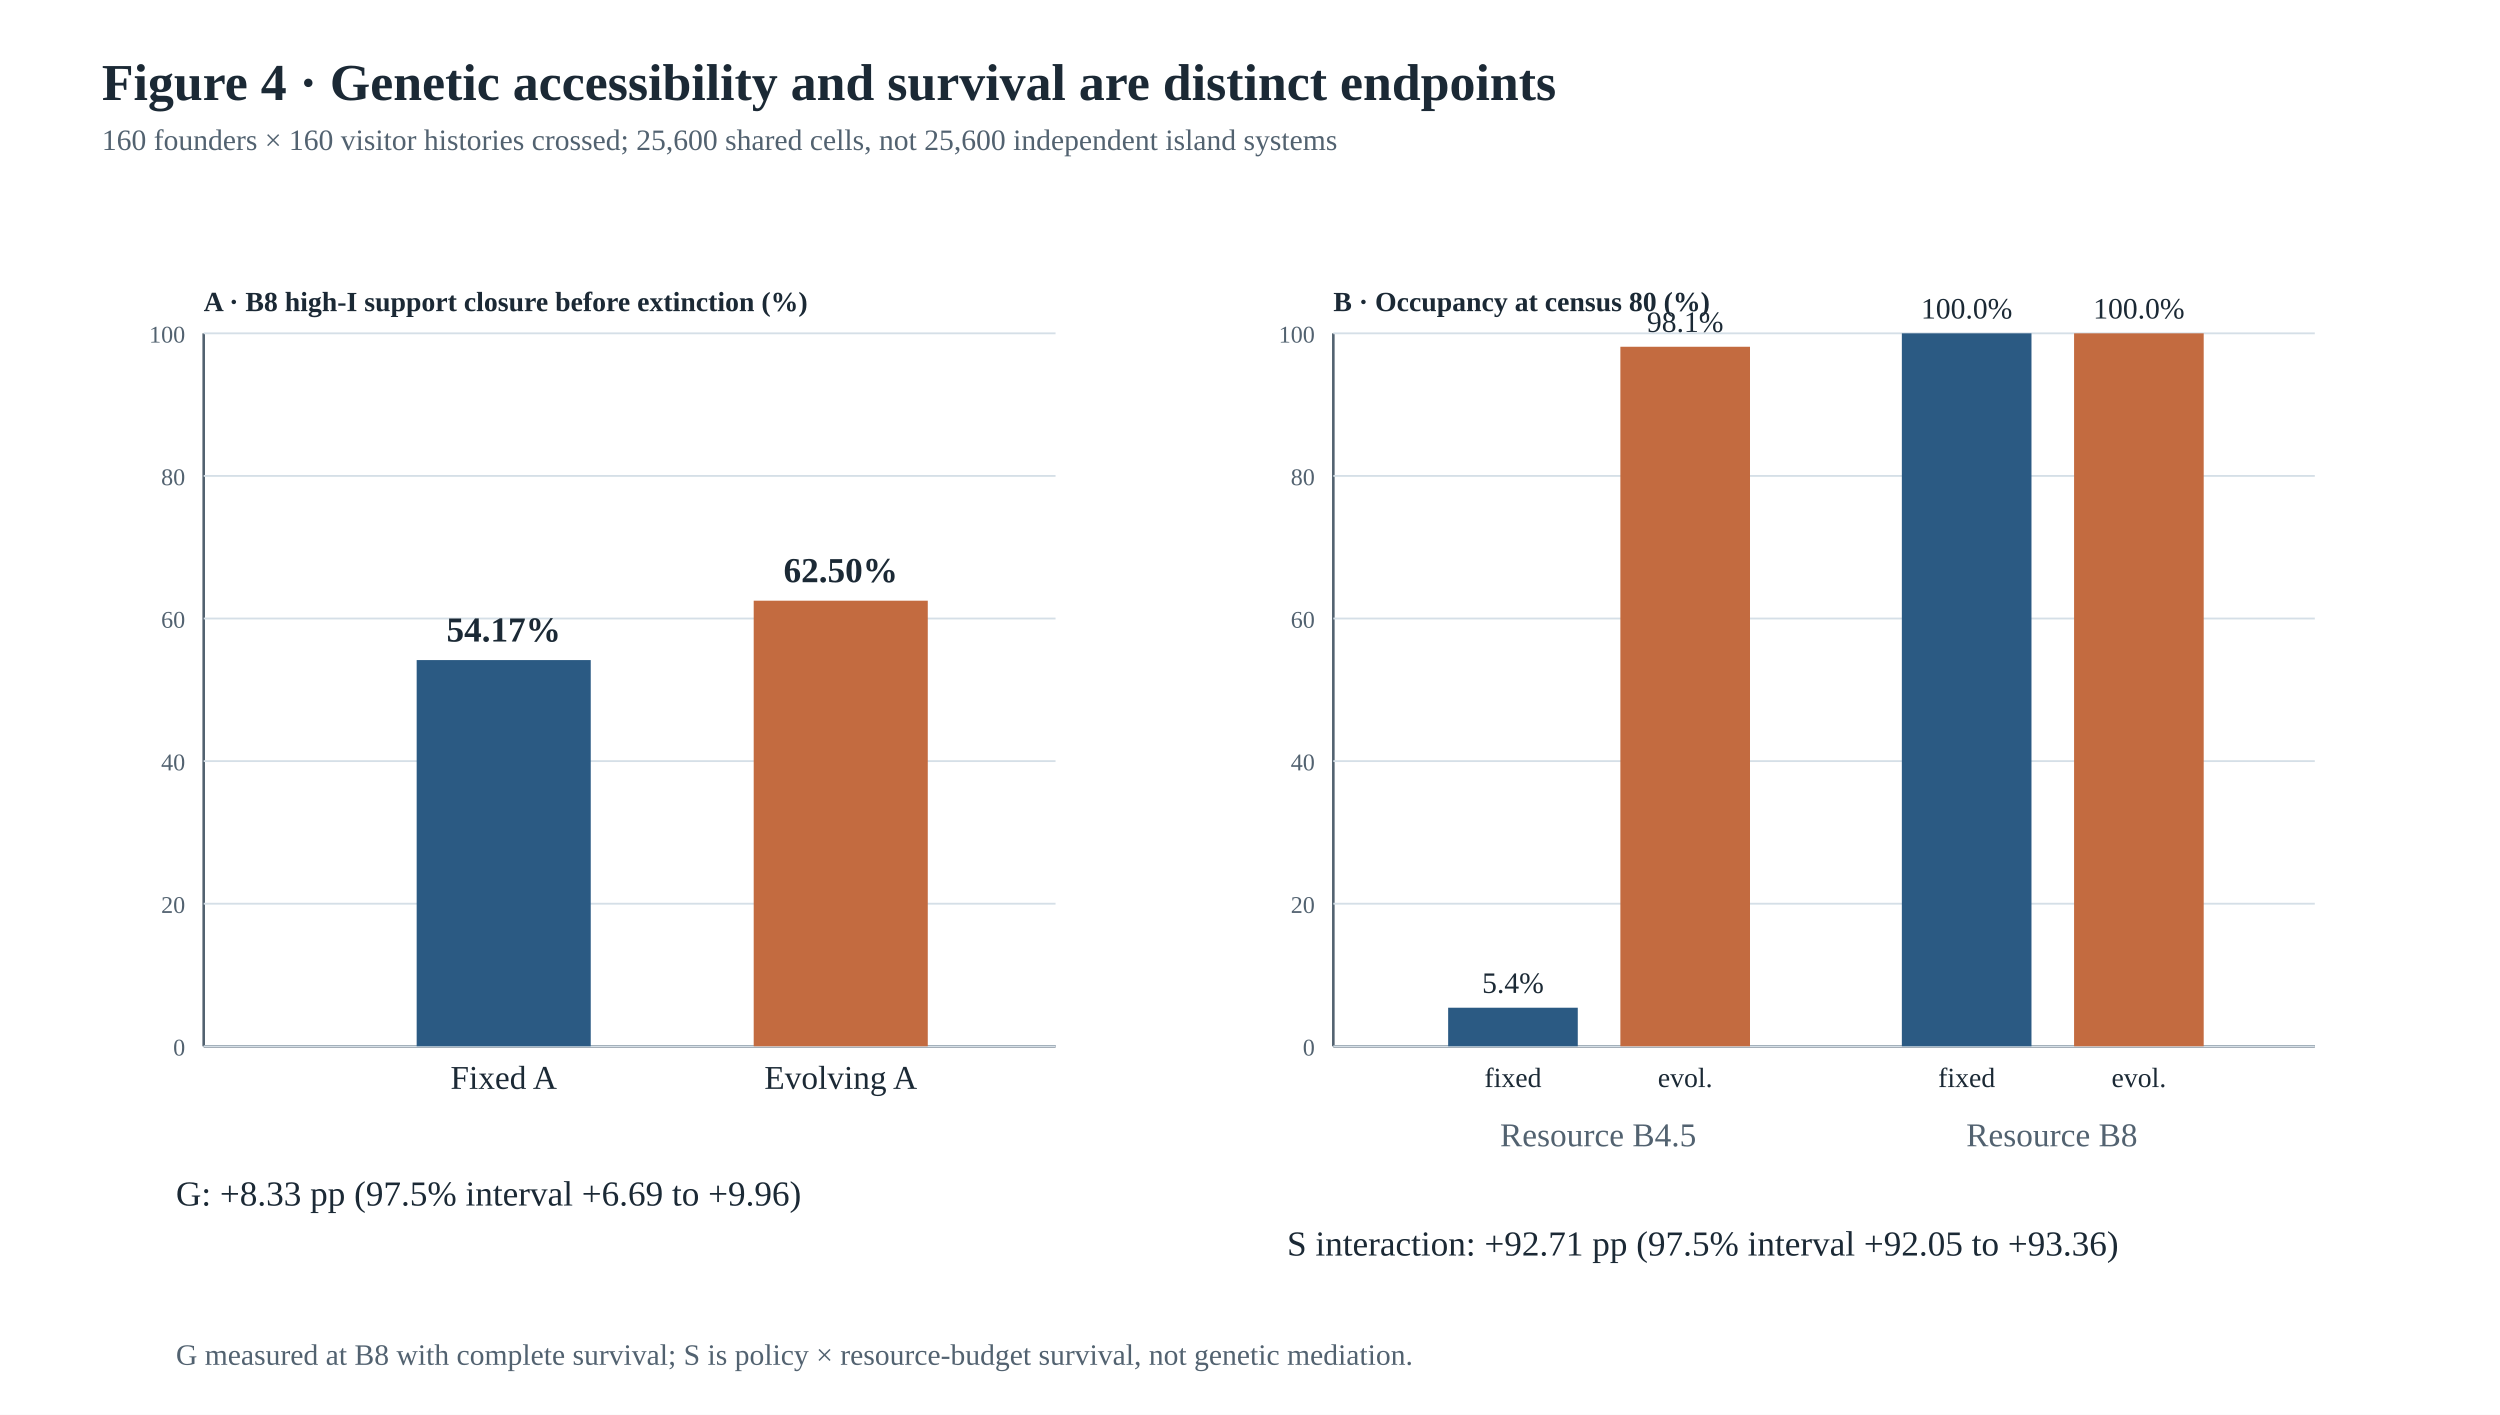
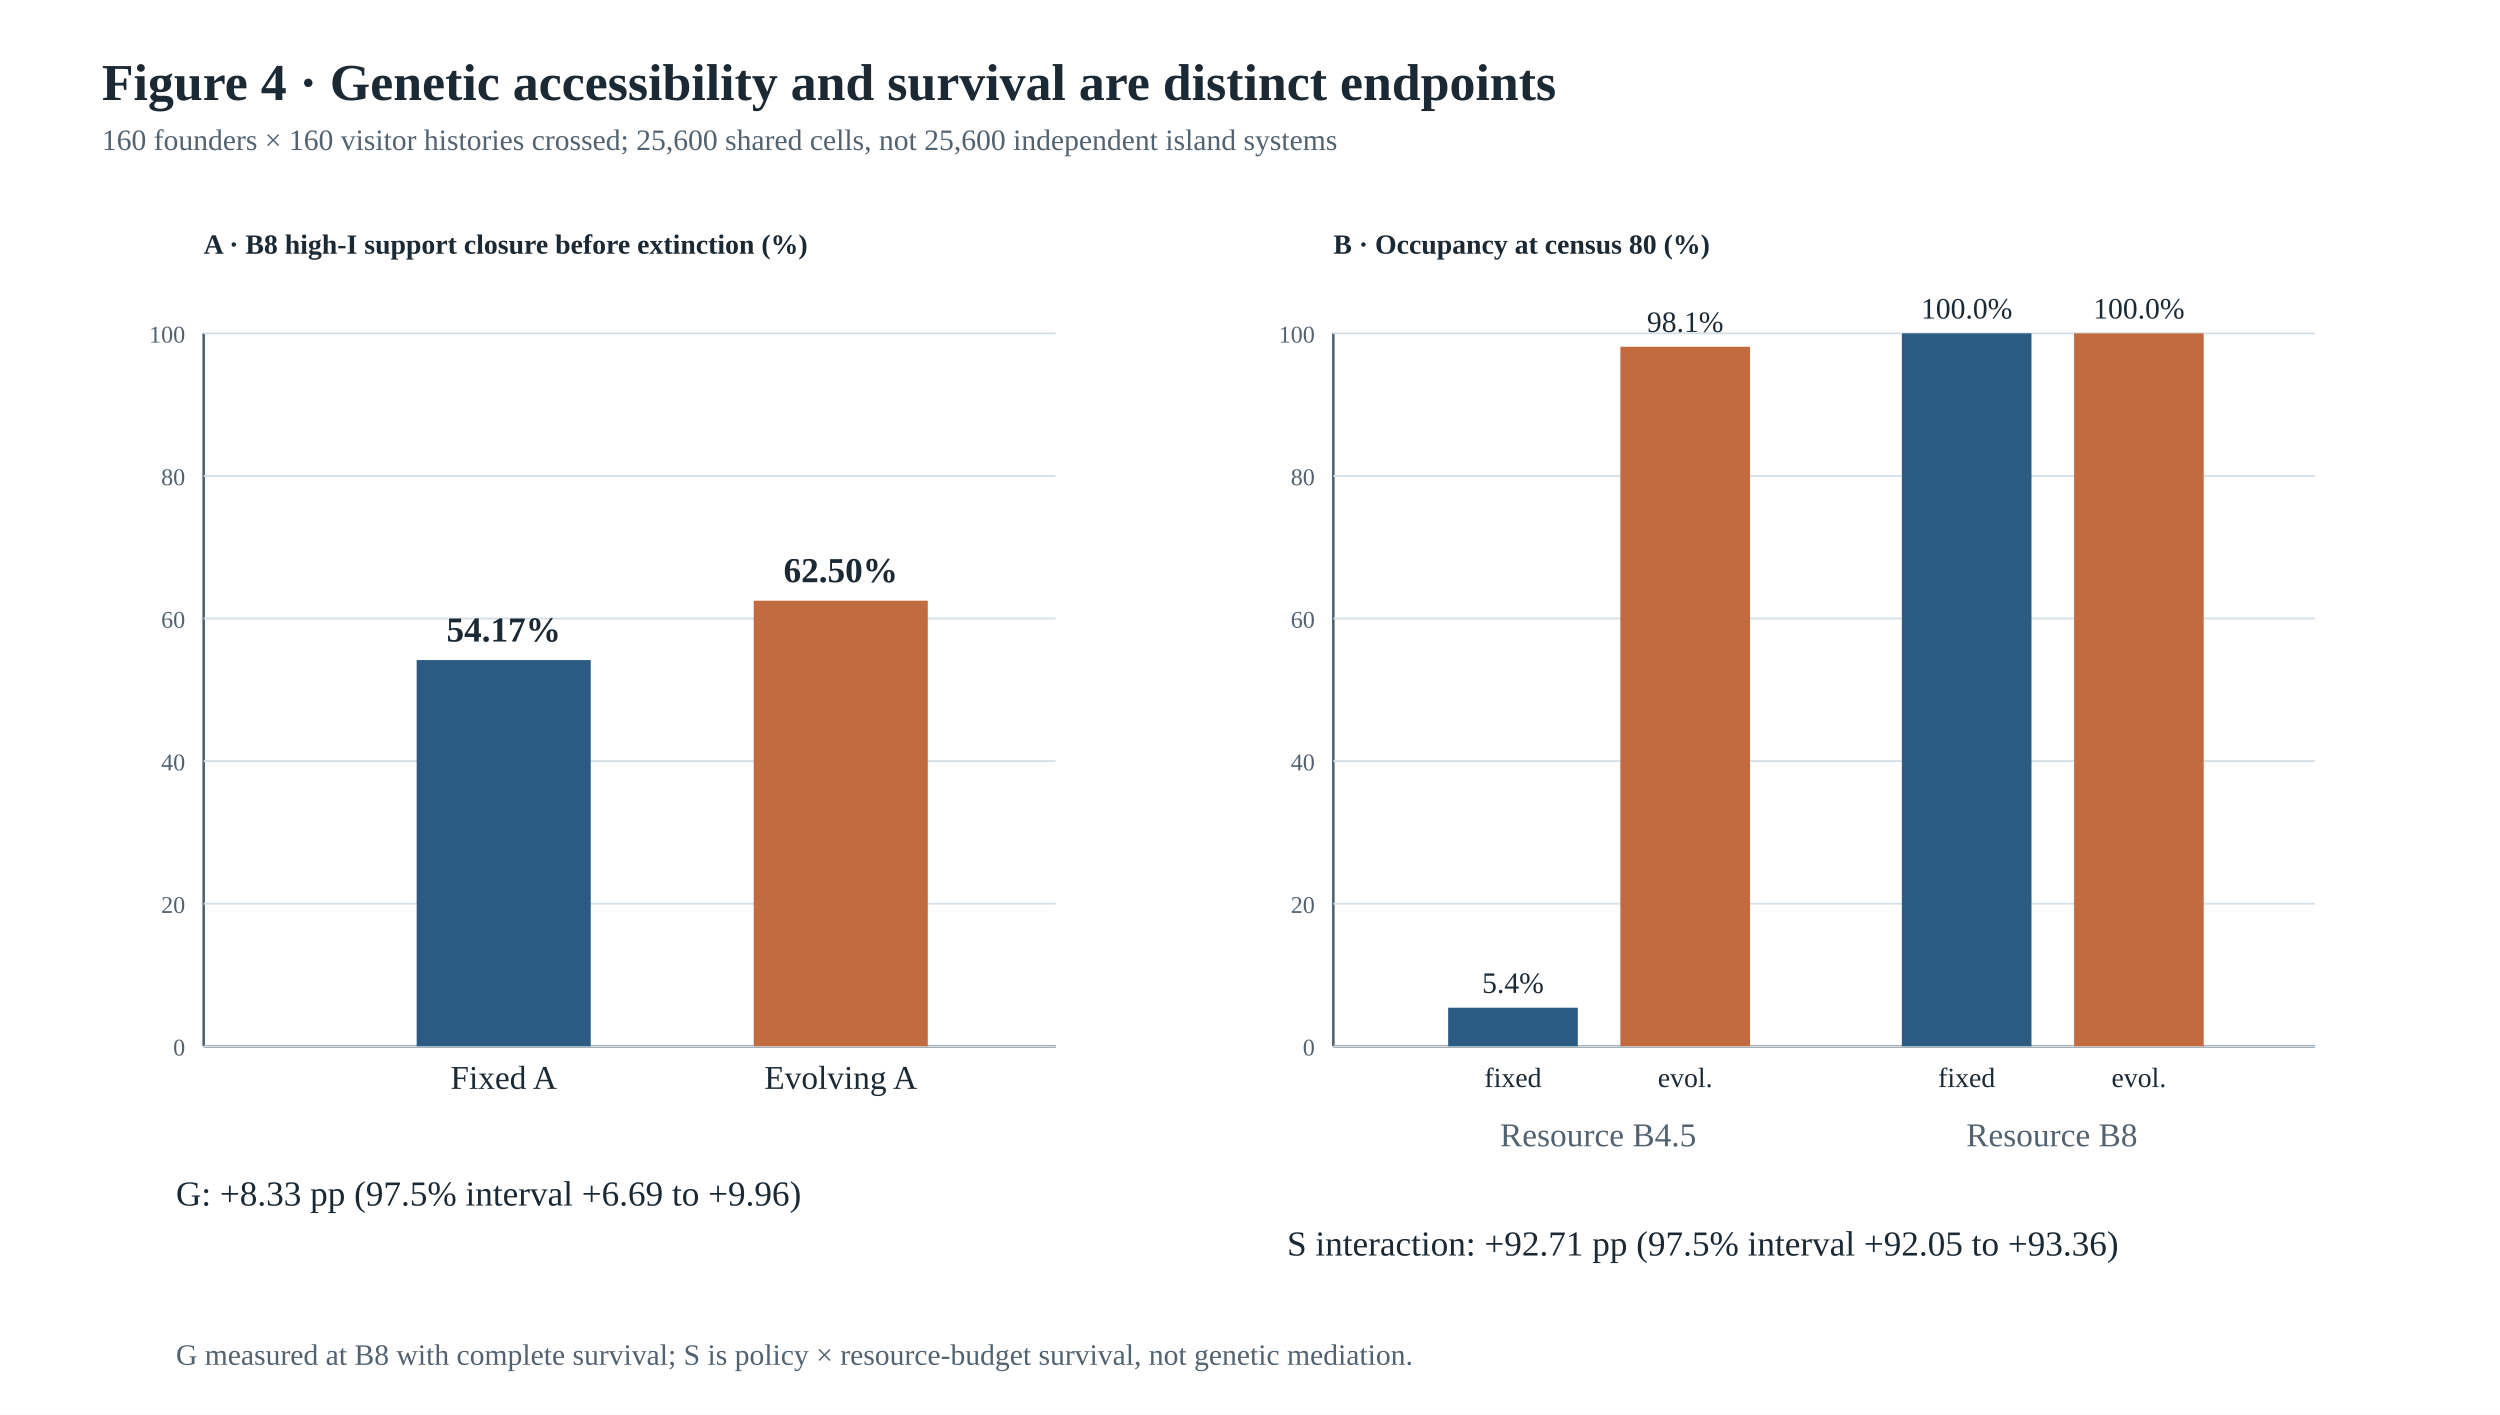
<svg xmlns="http://www.w3.org/2000/svg" width="1350" height="764" viewBox="0 0 1350 764" role="img">
  <rect x="0" y="0" width="1350" height="764" fill="#ffffff" />
  <text x="55" y="54" font-size="28" text-anchor="start" fill="#1b2935" font-weight="bold">Figure 4 · Genetic accessibility and survival are distinct endpoints</text>
  <text x="55" y="81" font-size="16" text-anchor="start" fill="#526270" font-weight="normal">160 founders × 160 visitor histories crossed; 25,600 shared cells, not 25,600 independent island systems</text>
  <line x1="110" y1="180" x2="110" y2="565" stroke="#526270" stroke-width="1.4" />
  <line x1="110" y1="565" x2="570" y2="565" stroke="#526270" stroke-width="1.4" />
  <line x1="110" y1="565" x2="570" y2="565" stroke="#d5dfe7" stroke-width="1" />
  <text x="100" y="570" font-size="13" text-anchor="end" fill="#526270" font-weight="normal">0</text>
  <line x1="110" y1="488" x2="570" y2="488" stroke="#d5dfe7" stroke-width="1" />
  <text x="100" y="493" font-size="13" text-anchor="end" fill="#526270" font-weight="normal">20</text>
  <line x1="110" y1="411" x2="570" y2="411" stroke="#d5dfe7" stroke-width="1" />
  <text x="100" y="416" font-size="13" text-anchor="end" fill="#526270" font-weight="normal">40</text>
  <line x1="110" y1="334" x2="570" y2="334" stroke="#d5dfe7" stroke-width="1" />
  <text x="100" y="339" font-size="13" text-anchor="end" fill="#526270" font-weight="normal">60</text>
  <line x1="110" y1="257" x2="570" y2="257" stroke="#d5dfe7" stroke-width="1" />
  <text x="100" y="262" font-size="13" text-anchor="end" fill="#526270" font-weight="normal">80</text>
  <line x1="110" y1="180" x2="570" y2="180" stroke="#d5dfe7" stroke-width="1" />
  <text x="100" y="185" font-size="13" text-anchor="end" fill="#526270" font-weight="normal">100</text>
-   <text x="110" y="168" font-size="15" text-anchor="start" fill="#1b2935" font-weight="bold">A · B8 high-I support closure before extinction (%)</text>
+   <text x="110" y="137" font-size="15" text-anchor="start" fill="#1b2935" font-weight="bold">A · B8 high-I support closure before extinction (%)</text>
  <line x1="720" y1="180" x2="720" y2="565" stroke="#526270" stroke-width="1.4" />
  <line x1="720" y1="565" x2="1250" y2="565" stroke="#526270" stroke-width="1.4" />
  <line x1="720" y1="565" x2="1250" y2="565" stroke="#d5dfe7" stroke-width="1" />
  <text x="710" y="570" font-size="13" text-anchor="end" fill="#526270" font-weight="normal">0</text>
  <line x1="720" y1="488" x2="1250" y2="488" stroke="#d5dfe7" stroke-width="1" />
  <text x="710" y="493" font-size="13" text-anchor="end" fill="#526270" font-weight="normal">20</text>
  <line x1="720" y1="411" x2="1250" y2="411" stroke="#d5dfe7" stroke-width="1" />
  <text x="710" y="416" font-size="13" text-anchor="end" fill="#526270" font-weight="normal">40</text>
  <line x1="720" y1="334" x2="1250" y2="334" stroke="#d5dfe7" stroke-width="1" />
  <text x="710" y="339" font-size="13" text-anchor="end" fill="#526270" font-weight="normal">60</text>
  <line x1="720" y1="257" x2="1250" y2="257" stroke="#d5dfe7" stroke-width="1" />
  <text x="710" y="262" font-size="13" text-anchor="end" fill="#526270" font-weight="normal">80</text>
  <line x1="720" y1="180" x2="1250" y2="180" stroke="#d5dfe7" stroke-width="1" />
  <text x="710" y="185" font-size="13" text-anchor="end" fill="#526270" font-weight="normal">100</text>
-   <text x="720" y="168" font-size="15" text-anchor="start" fill="#1b2935" font-weight="bold">B · Occupancy at census 80 (%)</text>
+   <text x="720" y="137" font-size="15" text-anchor="start" fill="#1b2935" font-weight="bold">B · Occupancy at census 80 (%)</text>
  <rect x="225" y="356.438" width="94" height="208.562" fill="#2b5a83" data-kind="closure" data-policy="fixed" data-count="13868" data-denom="25600" />
  <text x="272" y="346.438" font-size="19" text-anchor="middle" fill="#1b2935" font-weight="bold">54.17%</text>
  <text x="272" y="588" font-size="18" text-anchor="middle" fill="#1b2935" font-weight="normal">Fixed A</text>
  <rect x="407" y="324.375" width="94" height="240.625" fill="#c36b40" data-kind="closure" data-policy="evolving" data-count="16000" data-denom="25600" />
  <text x="454" y="314.375" font-size="19" text-anchor="middle" fill="#1b2935" font-weight="bold">62.50%</text>
  <text x="454" y="588" font-size="18" text-anchor="middle" fill="#1b2935" font-weight="normal">Evolving A</text>
  <rect x="782" y="544.171" width="70" height="20.829" fill="#2b5a83" data-kind="survival" data-arm="fixed_B4p5" data-count="1385" data-denom="25600" />
  <text x="817" y="536.171" font-size="16" text-anchor="middle" fill="#1b2935" font-weight="normal">5.4%</text>
  <text x="817" y="587" font-size="15" text-anchor="middle" fill="#1b2935" font-weight="normal">fixed</text>
  <rect x="875" y="187.249" width="70" height="377.751" fill="#c36b40" data-kind="survival" data-arm="evolving_B4p5" data-count="25118" data-denom="25600" />
  <text x="910" y="179.249" font-size="16" text-anchor="middle" fill="#1b2935" font-weight="normal">98.1%</text>
  <text x="910" y="587" font-size="15" text-anchor="middle" fill="#1b2935" font-weight="normal">evol.</text>
  <text x="863" y="619" font-size="18" text-anchor="middle" fill="#526270" font-weight="normal">Resource B4.5</text>
  <rect x="1027" y="180" width="70" height="385" fill="#2b5a83" data-kind="survival" data-arm="fixed_B8" data-count="25600" data-denom="25600" />
  <text x="1062" y="172" font-size="16" text-anchor="middle" fill="#1b2935" font-weight="normal">100.0%</text>
  <text x="1062" y="587" font-size="15" text-anchor="middle" fill="#1b2935" font-weight="normal">fixed</text>
  <rect x="1120" y="180" width="70" height="385" fill="#c36b40" data-kind="survival" data-arm="evolving_B8" data-count="25600" data-denom="25600" />
  <text x="1155" y="172" font-size="16" text-anchor="middle" fill="#1b2935" font-weight="normal">100.0%</text>
  <text x="1155" y="587" font-size="15" text-anchor="middle" fill="#1b2935" font-weight="normal">evol.</text>
  <text x="1108" y="619" font-size="18" text-anchor="middle" fill="#526270" font-weight="normal">Resource B8</text>
  <text x="95" y="651" font-size="19" text-anchor="start" fill="#1b2935" font-weight="normal">G: +8.33 pp (97.5% interval +6.69 to +9.96)</text>
  <text x="695" y="678" font-size="19" text-anchor="start" fill="#1b2935" font-weight="normal">S interaction: +92.71 pp (97.5% interval +92.05 to +93.36)</text>
  <text x="95" y="737" font-size="16" text-anchor="start" fill="#526270" font-weight="normal">G measured at B8 with complete survival; S is policy × resource-budget survival, not genetic mediation.</text>
</svg>
